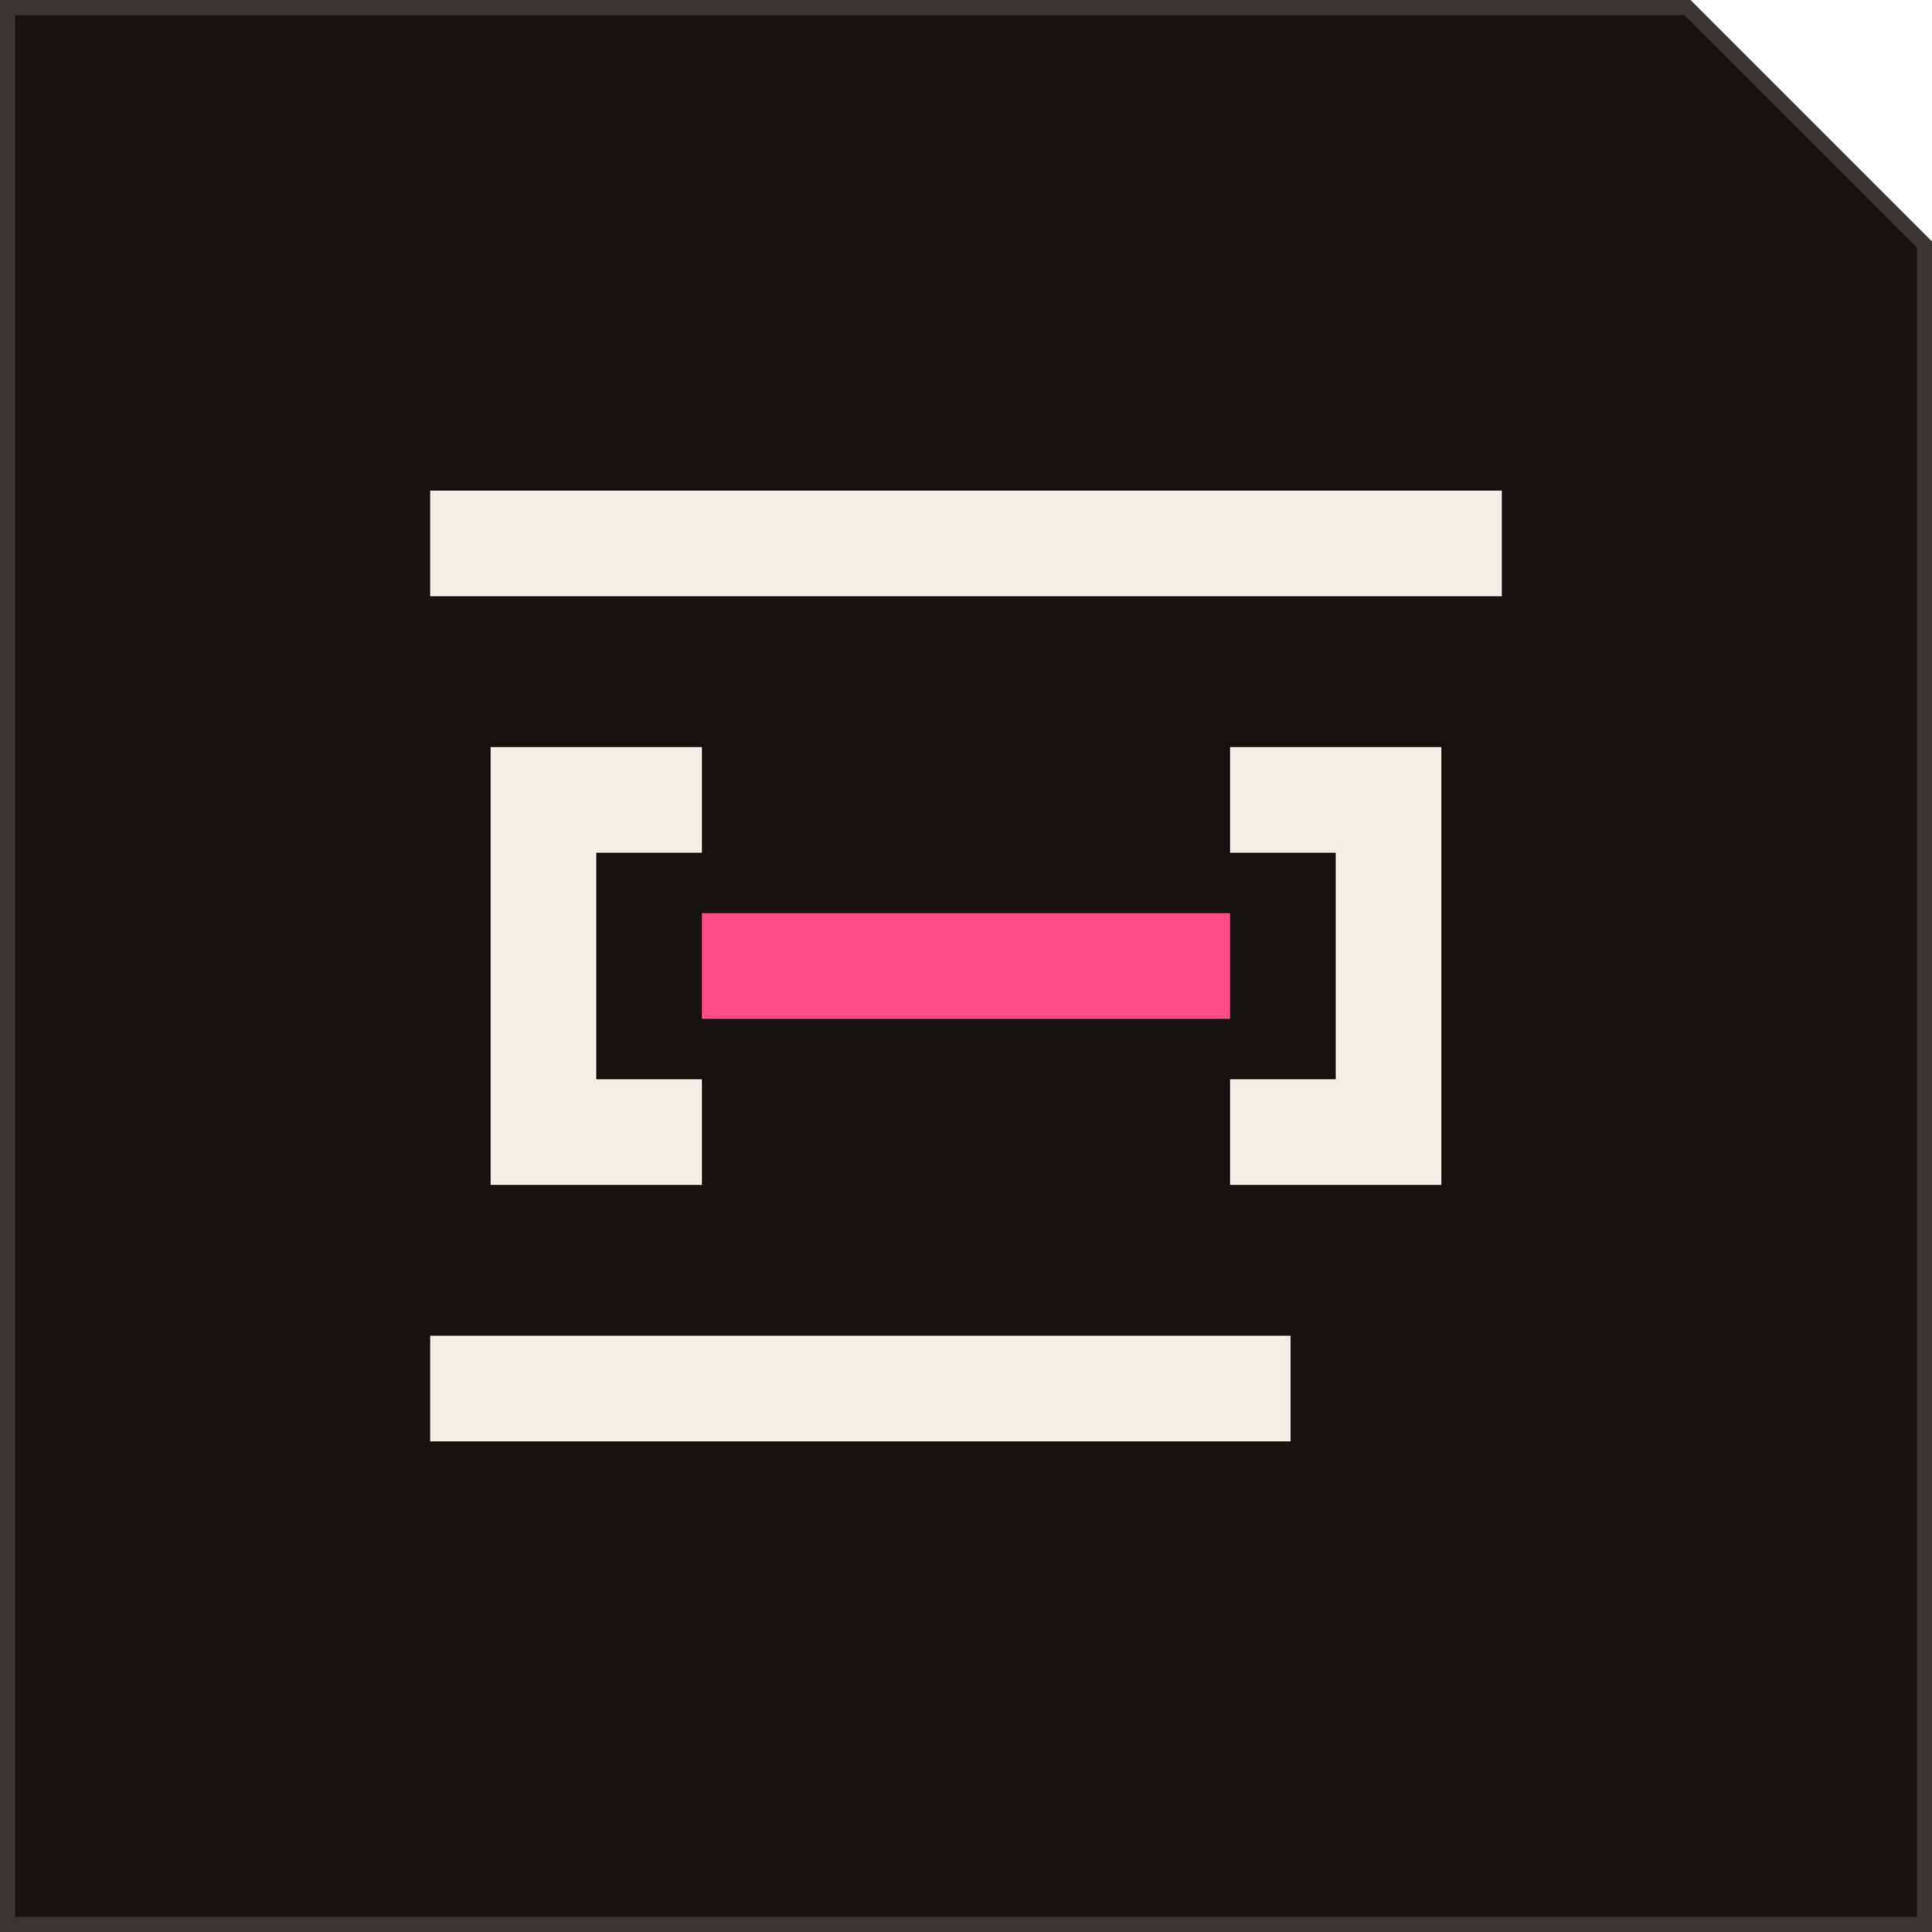
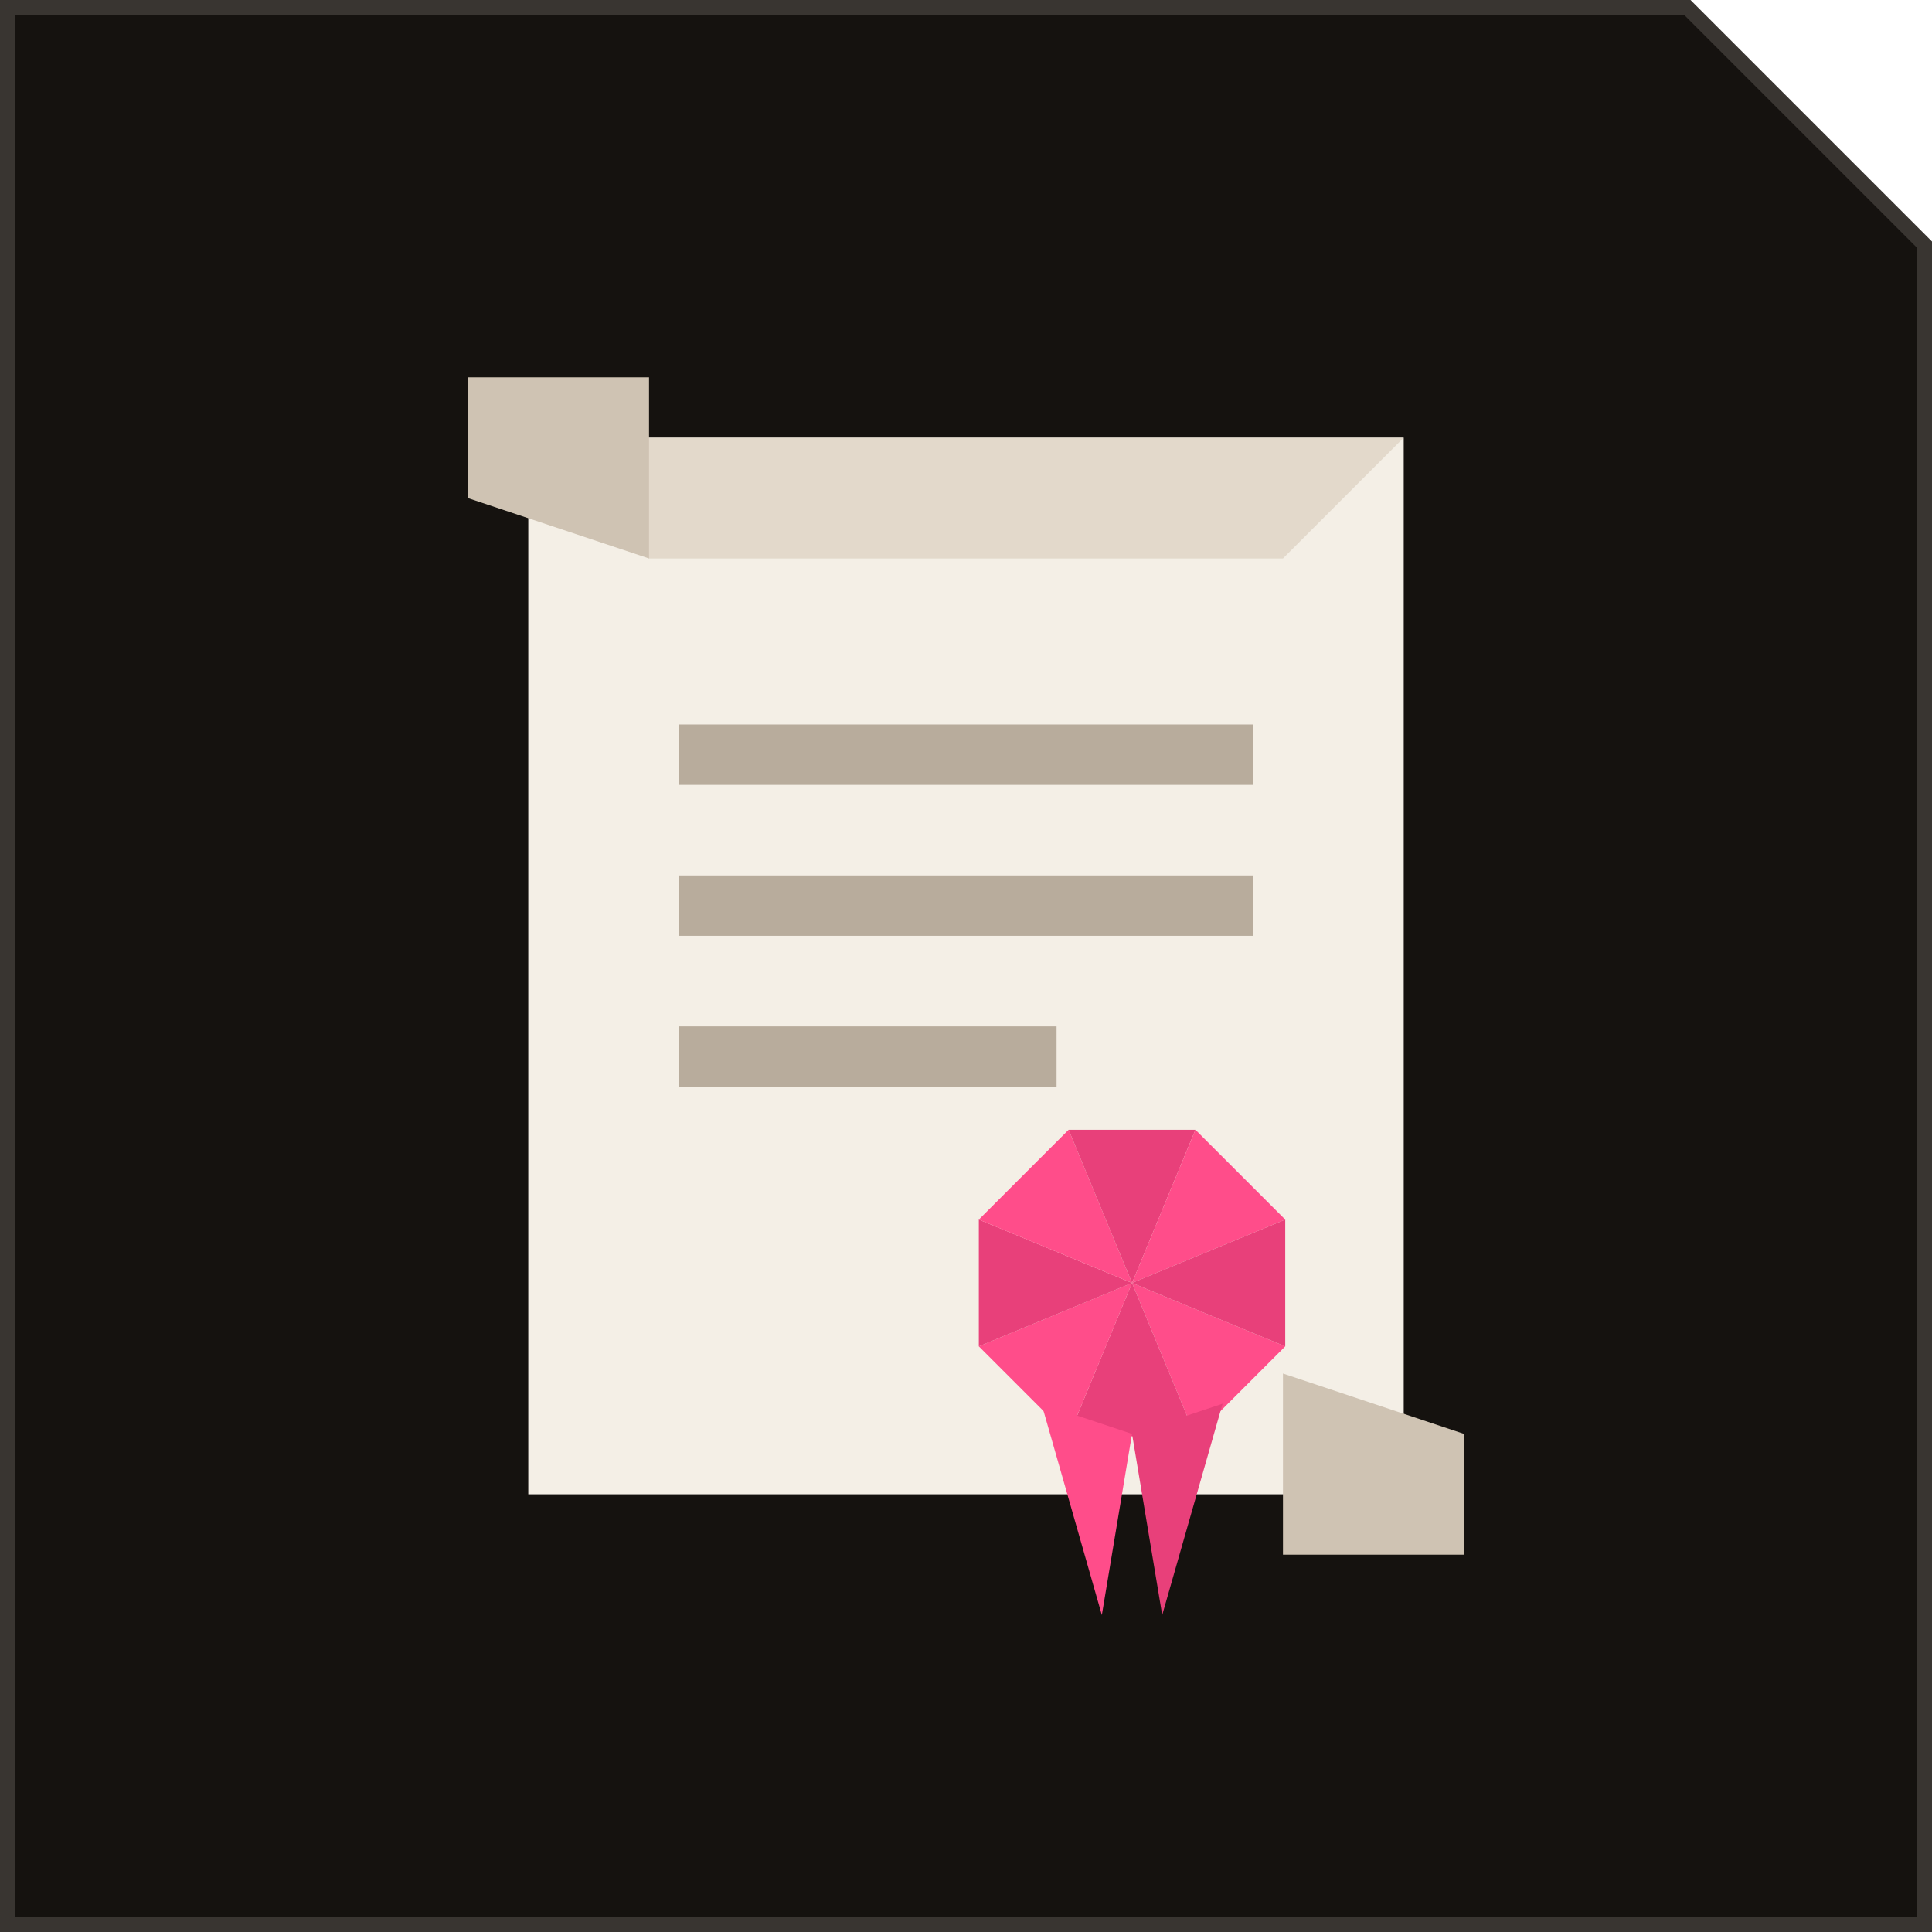
<svg xmlns="http://www.w3.org/2000/svg" viewBox="0 0 256 256" role="img" aria-label="Rules Check">
  <path d="M0 0H224L256 32V256H0Z" fill="#15120F" />
  <path d="M1 1H223.6L255 32.4V255H1Z" fill="none" stroke="#F4EFE6" stroke-opacity="0.16" stroke-width="2" />
-   <path d="M64 72H192" fill="none" stroke="#F4EFE6" stroke-width="14" stroke-linecap="square" stroke-linejoin="miter" />
-   <path d="M86 106H72V150H86" fill="none" stroke="#F4EFE6" stroke-width="14" stroke-linecap="square" stroke-linejoin="miter" />
-   <path d="M170 106H184V150H170" fill="none" stroke="#F4EFE6" stroke-width="14" stroke-linecap="square" stroke-linejoin="miter" />
-   <path d="M100 128H156" fill="none" stroke="#FF4D8A" stroke-width="14" stroke-linecap="square" stroke-linejoin="miter" />
-   <path d="M64 184H164" fill="none" stroke="#F4EFE6" stroke-width="14" stroke-linecap="square" stroke-linejoin="miter" />
+   <polygon points="70,58 186,58 186,198 70,198" fill="#F4EFE6" />
+   <polygon points="70,58 186,58 170,74 86,74" fill="#E3D9CB" />
+   <polygon points="62,50 86,50 86,74 62,66" fill="#CFC3B3" />
+   <polygon points="170,182 194,190 194,206 170,206" fill="#CFC3B3" />
+   <polygon points="90,96 166,96 166,104 90,104" fill="#B8AC9C" />
+   <polygon points="90,116 166,116 166,124 90,124" fill="#B8AC9C" />
+   <polygon points="90,136 140,136 140,144 90,144" fill="#B8AC9C" />
+   <polygon points="150,170 170.3,178.4 158.4,190.3" fill="#FF4D8A" />
+   <polygon points="150,170 158.4,190.3 141.6,190.3" fill="#E8407A" />
+   <polygon points="150,170 141.6,190.3 129.7,178.4" fill="#FF4D8A" />
+   <polygon points="150,170 129.7,178.4 129.7,161.6" fill="#E8407A" />
+   <polygon points="150,170 129.7,161.6 141.6,149.7" fill="#FF4D8A" />
+   <polygon points="150,170 141.6,149.7 158.4,149.7" fill="#E8407A" />
+   <polygon points="150,170 158.4,149.7 170.3,161.6" fill="#FF4D8A" />
+   <polygon points="150,170 170.3,161.6 170.3,178.4" fill="#E8407A" />
+   <polygon points="138,186 146,214 150,190" fill="#FF4D8A" />
+   <polygon points="162,186 154,214 150,190" fill="#E8407A" />
</svg>
